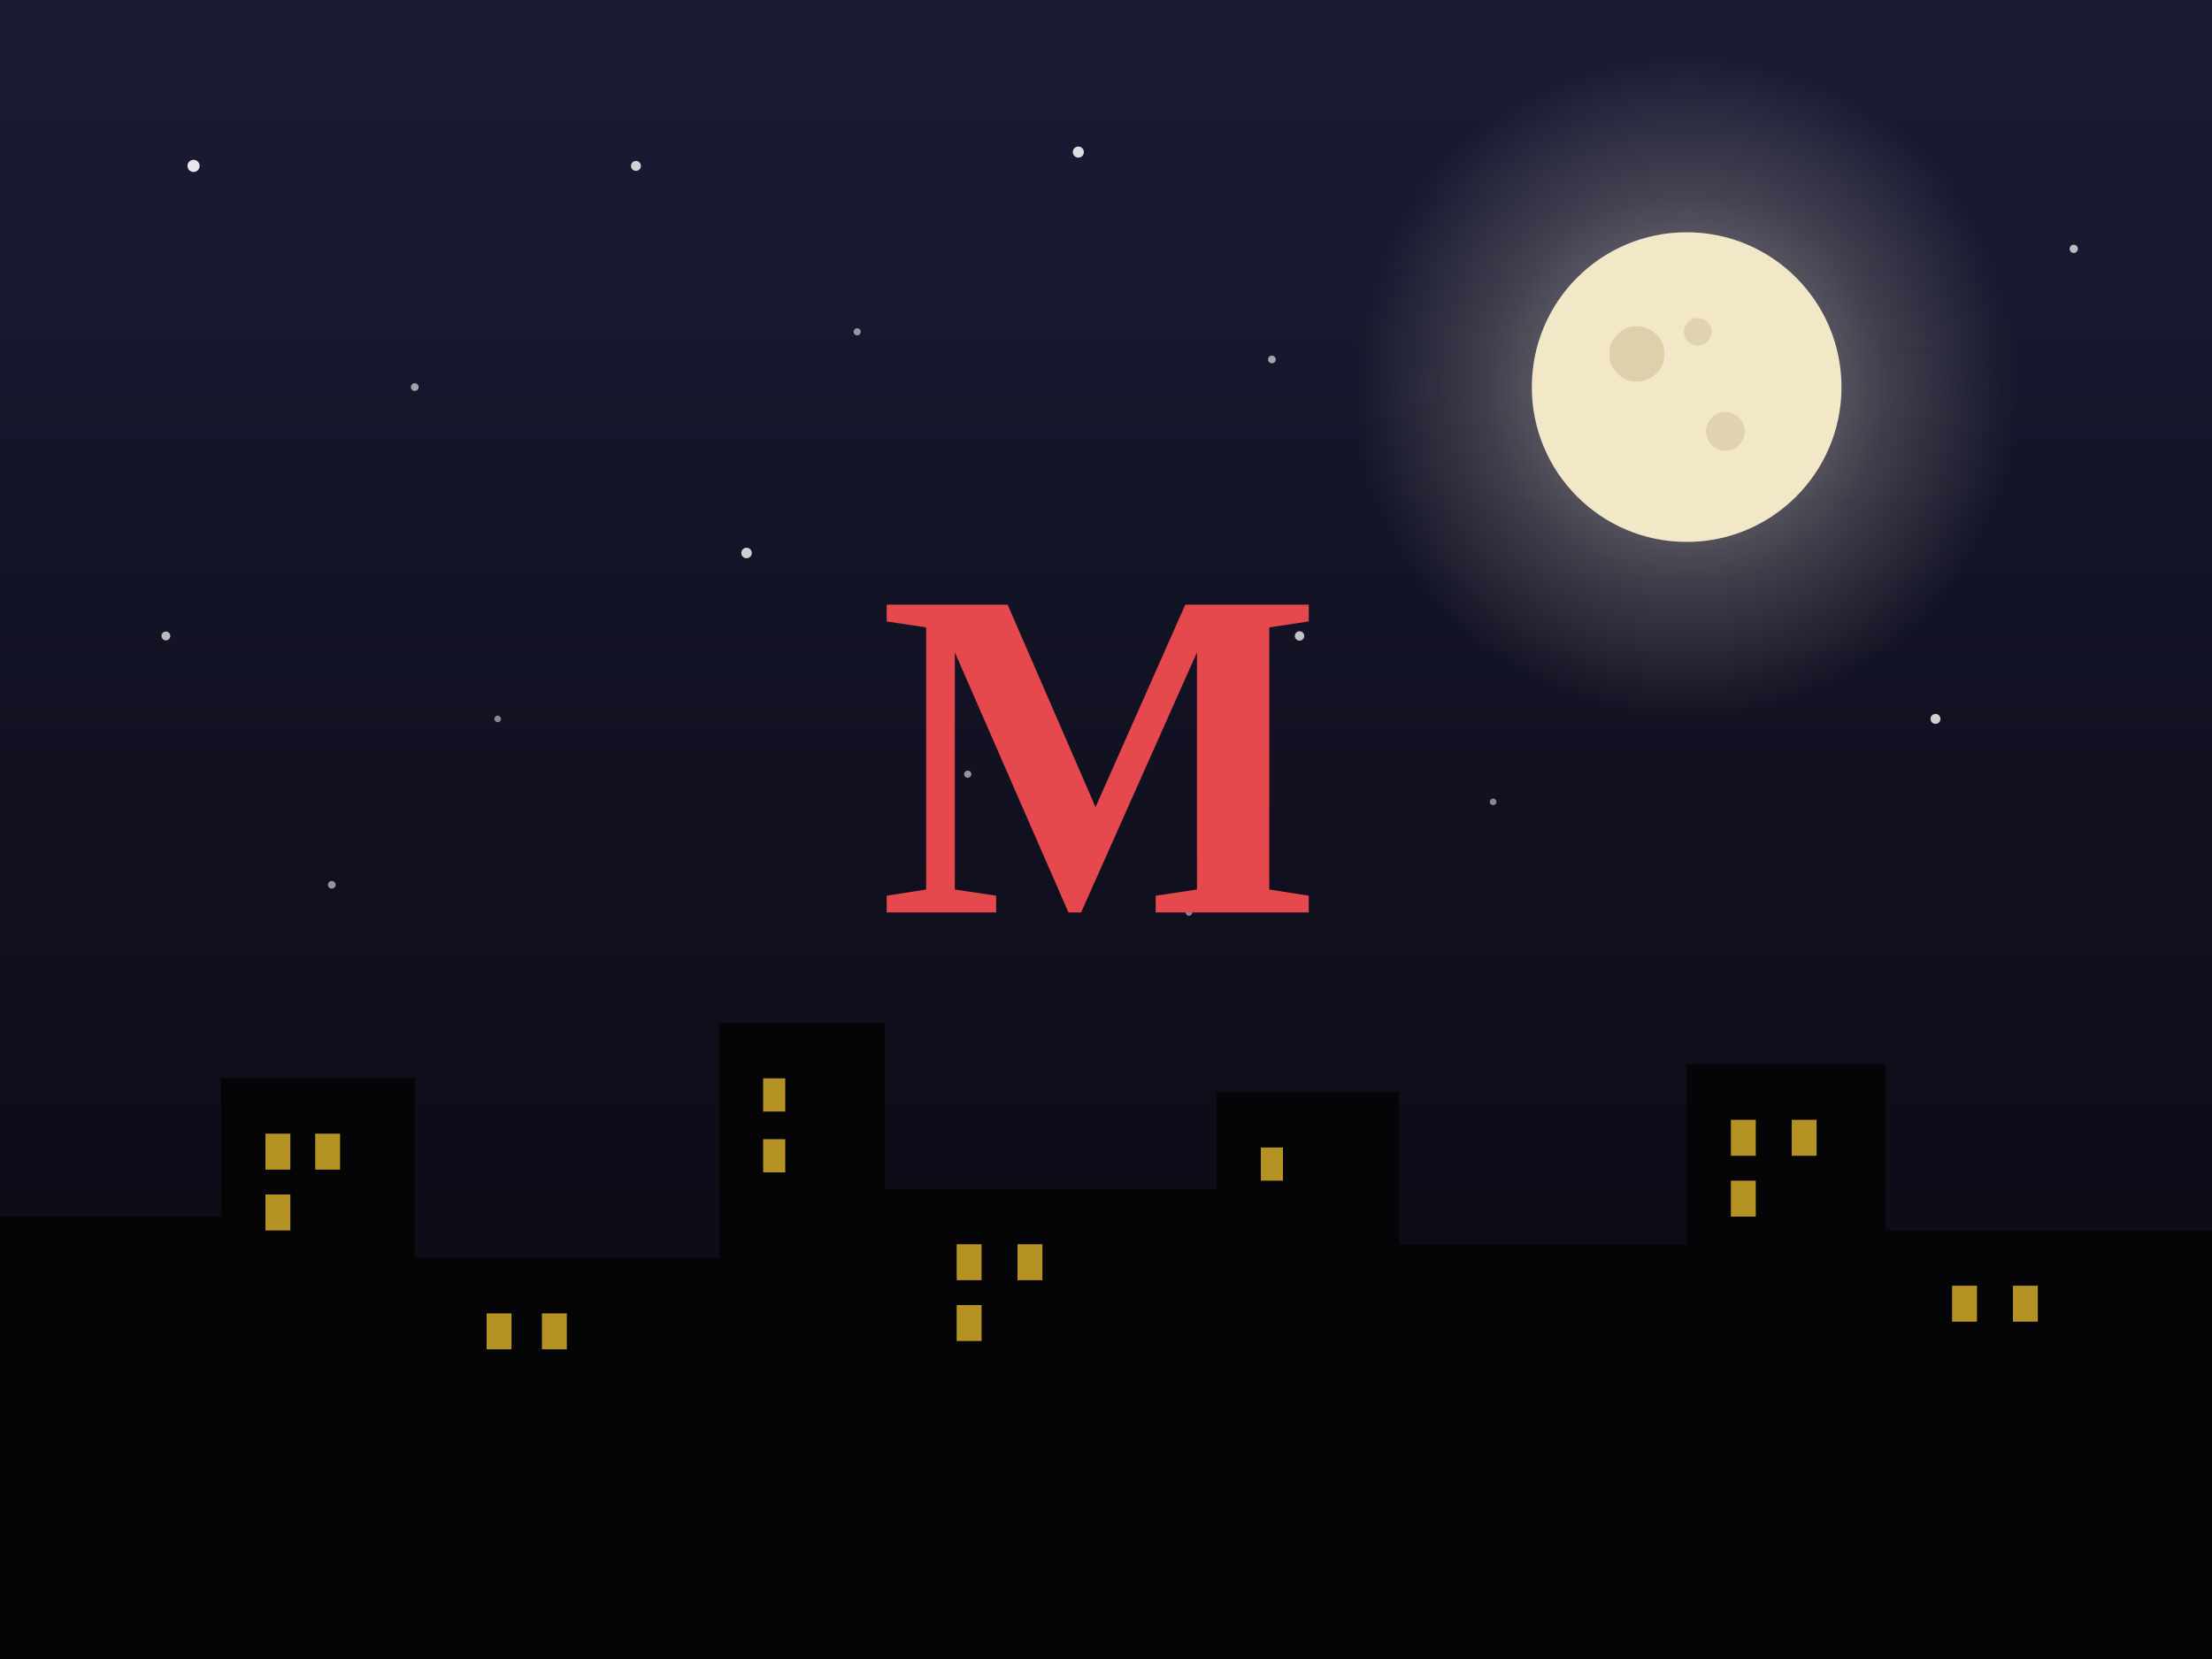
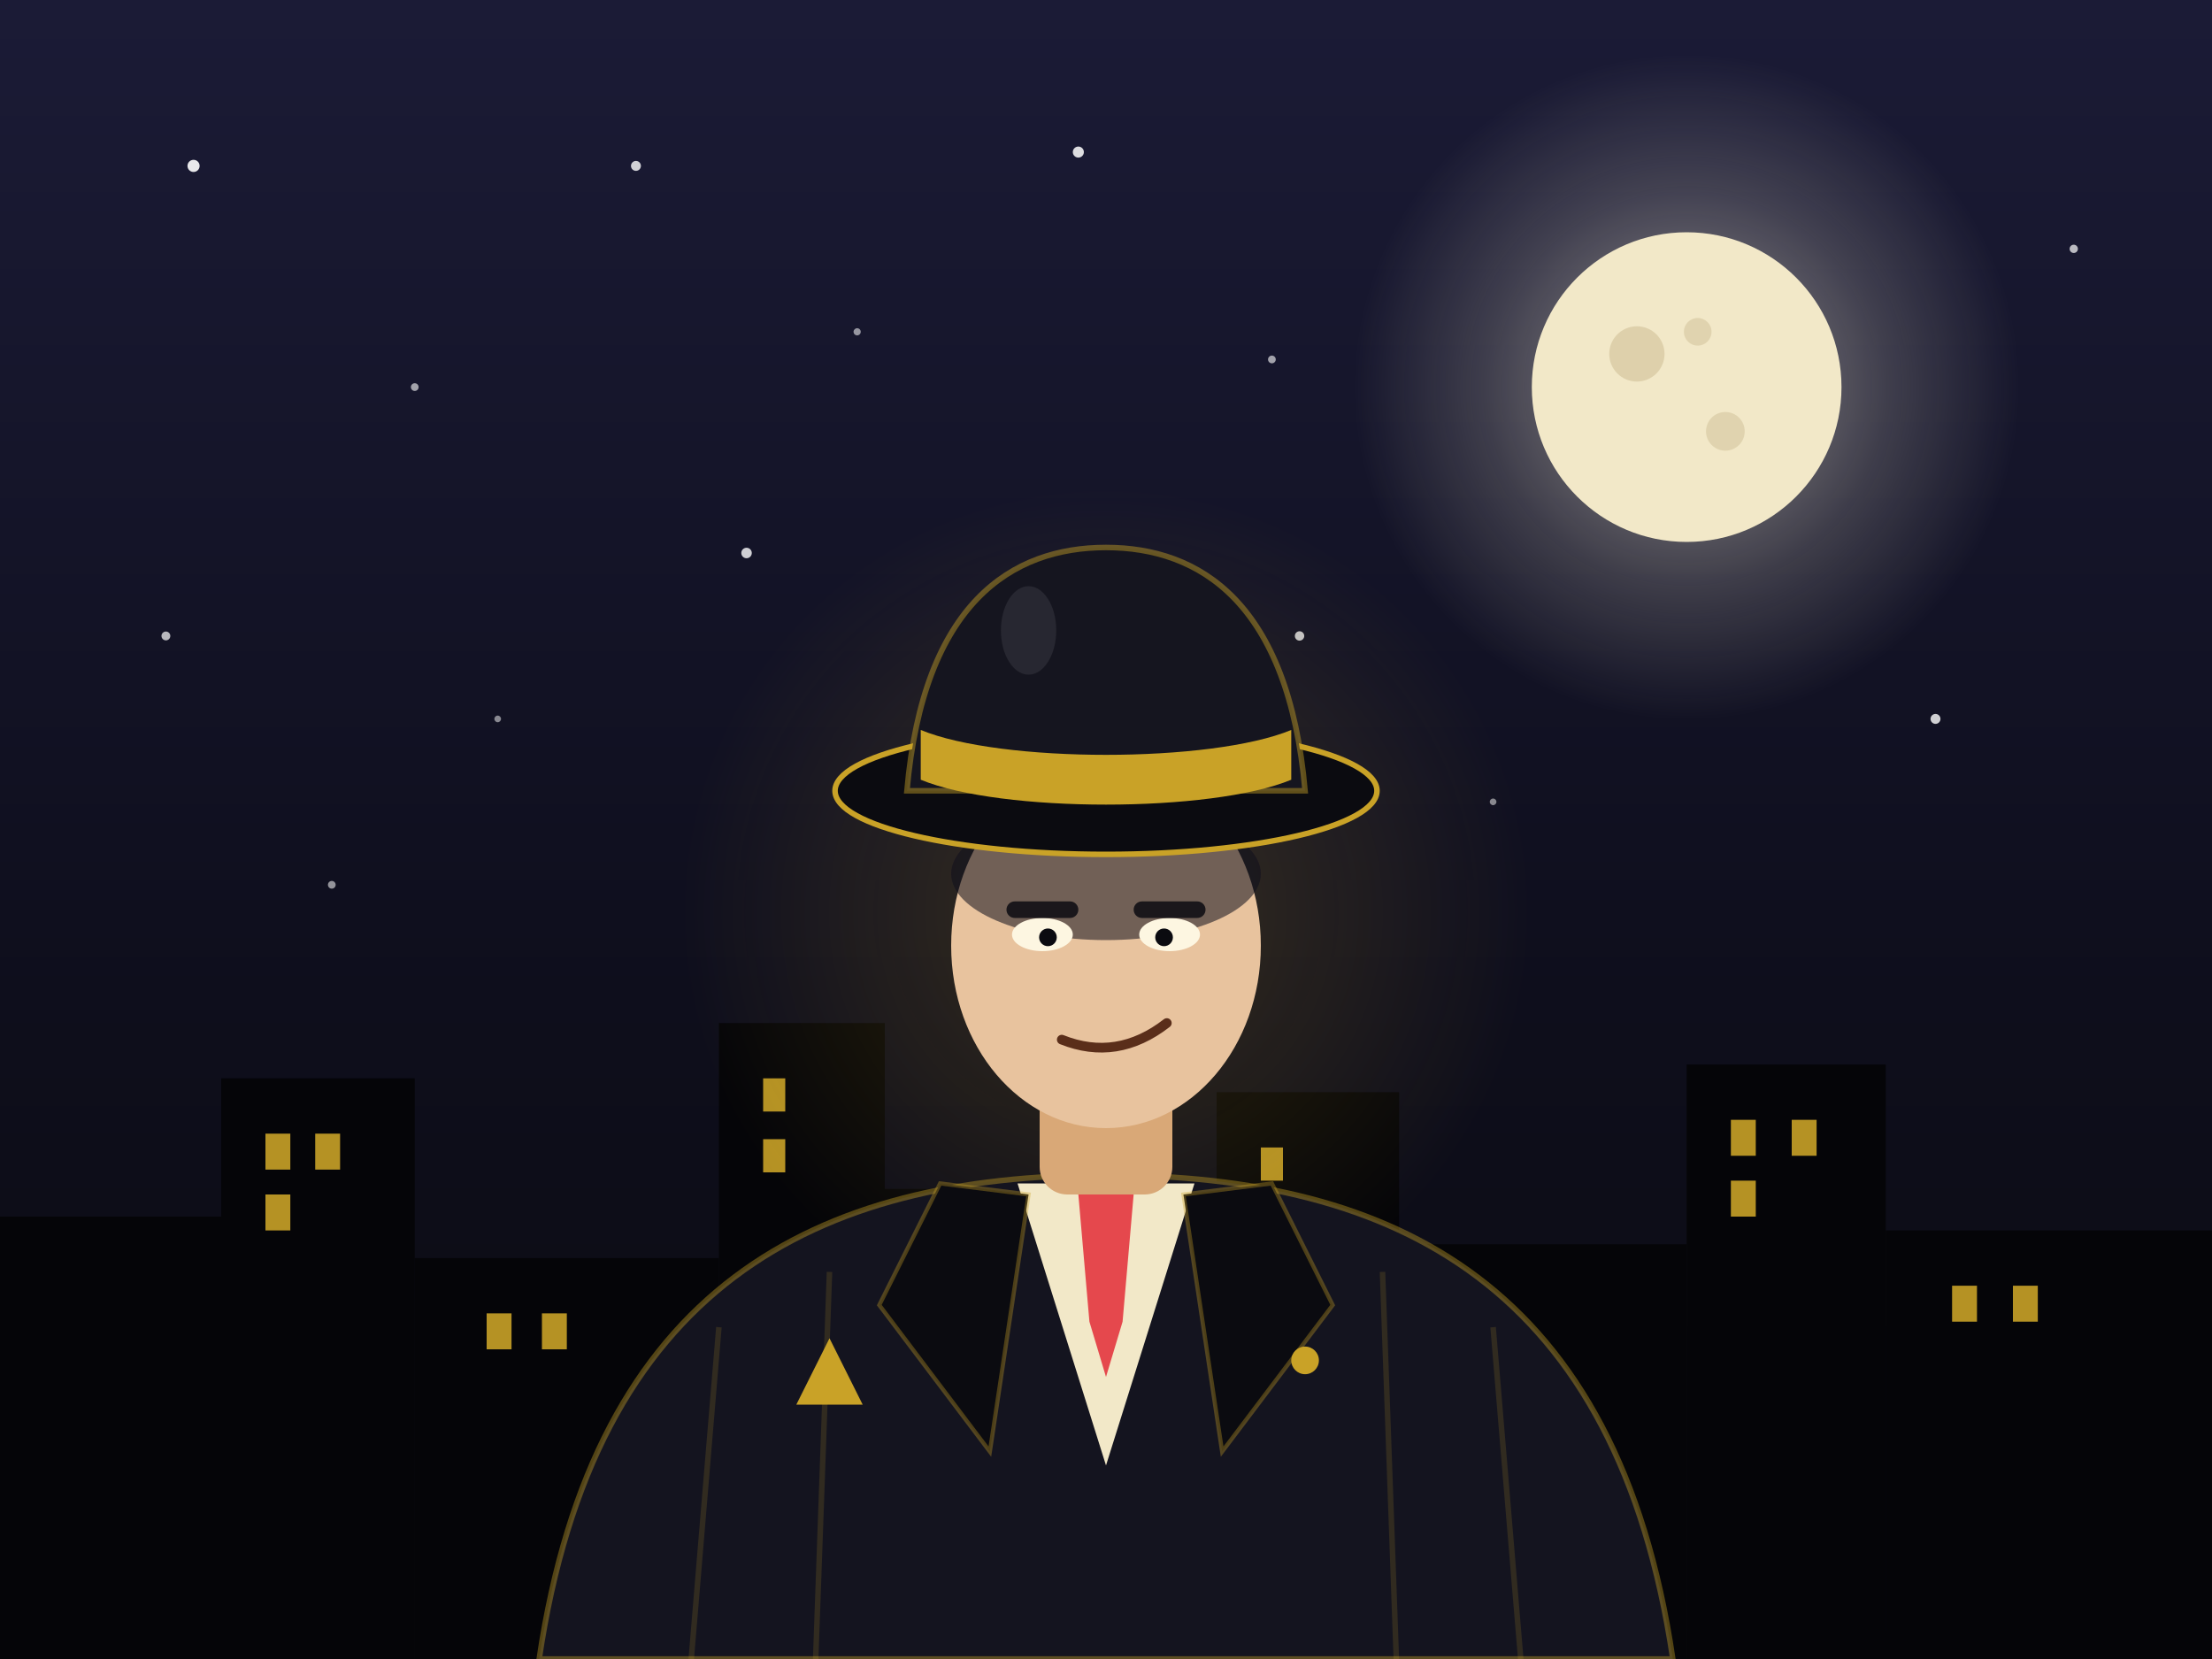
<svg xmlns="http://www.w3.org/2000/svg" viewBox="0 0 800 600">
  <defs>
    <linearGradient id="mafia-sky" x1="0" y1="0" x2="0" y2="1">
      <stop offset="0" stop-color="#1b1b36" />
      <stop offset="0.6" stop-color="#0e0e1c" />
      <stop offset="1" stop-color="#0b0b10" />
    </linearGradient>
    <radialGradient id="mafia-moonglow" cx="0.5" cy="0.5" r="0.5">
      <stop offset="0" stop-color="#fdf6e1" stop-opacity="0.55" />
      <stop offset="0.6" stop-color="#fdf6e1" stop-opacity="0.18" />
      <stop offset="1" stop-color="#fdf6e1" stop-opacity="0" />
+     </radialGradient>
+     <radialGradient id="mafia-halo" cx="0.5" cy="0.5" r="0.5">
+       <stop offset="0" stop-color="#c9a227" stop-opacity="0.22" />
+       <stop offset="1" stop-color="#c9a227" stop-opacity="0" />
    </radialGradient>
  </defs>
  <rect width="800" height="600" fill="url(#mafia-sky)" />
  <g fill="#ffffff">
    <circle cx="70" cy="60" r="2.2" opacity="0.9" />
    <circle cx="150" cy="140" r="1.4" opacity="0.6" />
    <circle cx="230" cy="60" r="1.8" opacity="0.8" />
    <circle cx="310" cy="120" r="1.3" opacity="0.55" />
    <circle cx="390" cy="55" r="2" opacity="0.85" />
    <circle cx="460" cy="130" r="1.4" opacity="0.6" />
    <circle cx="60" cy="230" r="1.6" opacity="0.7" />
    <circle cx="180" cy="260" r="1.2" opacity="0.5" />
    <circle cx="270" cy="200" r="1.9" opacity="0.8" />
    <circle cx="350" cy="280" r="1.3" opacity="0.55" />
    <circle cx="470" cy="230" r="1.7" opacity="0.75" />
    <circle cx="540" cy="290" r="1.2" opacity="0.5" />
    <circle cx="700" cy="260" r="1.8" opacity="0.8" />
    <circle cx="750" cy="90" r="1.5" opacity="0.7" />
    <circle cx="120" cy="320" r="1.4" opacity="0.55" />
    <circle cx="430" cy="330" r="1.2" opacity="0.5" />
  </g>
  <circle cx="610" cy="140" r="120" fill="url(#mafia-moonglow)" />
  <circle cx="610" cy="140" r="56" fill="#f2e8c8" />
  <circle cx="592" cy="128" r="10" fill="#d9cba4" opacity="0.8" />
  <circle cx="624" cy="156" r="7" fill="#d9cba4" opacity="0.7" />
  <circle cx="614" cy="120" r="5" fill="#d9cba4" opacity="0.7" />
  <g fill="#050508">
    <rect x="0" y="440" width="100" height="160" />
    <rect x="80" y="390" width="70" height="210" />
    <rect x="150" y="455" width="110" height="145" />
    <rect x="260" y="370" width="60" height="230" />
    <rect x="320" y="430" width="120" height="170" />
    <rect x="440" y="395" width="66" height="205" />
    <rect x="506" y="450" width="104" height="150" />
    <rect x="610" y="385" width="72" height="215" />
    <rect x="682" y="445" width="118" height="155" />
  </g>
  <g fill="#c9a227" opacity="0.9">
    <rect x="96" y="410" width="9" height="13" />
    <rect x="114" y="410" width="9" height="13" />
    <rect x="96" y="432" width="9" height="13" />
    <rect x="176" y="475" width="9" height="13" />
    <rect x="196" y="475" width="9" height="13" />
    <rect x="276" y="390" width="8" height="12" />
    <rect x="276" y="412" width="8" height="12" />
    <rect x="346" y="450" width="9" height="13" />
    <rect x="368" y="450" width="9" height="13" />
    <rect x="346" y="472" width="9" height="13" />
    <rect x="456" y="415" width="8" height="12" />
    <rect x="626" y="405" width="9" height="13" />
    <rect x="626" y="427" width="9" height="13" />
    <rect x="648" y="405" width="9" height="13" />
    <rect x="706" y="465" width="9" height="13" />
    <rect x="728" y="465" width="9" height="13" />
  </g>
-   <text x="398" y="330" text-anchor="middle" font-family="Georgia, 'Times New Roman', serif" font-size="170" font-weight="bold" letter-spacing="10" fill="#e5484d">M</text>
+   <circle cx="400" cy="330" r="155" fill="url(#mafia-halo)" />
+   <g>
+     <path d="M 195 600 C 215 465, 295 425, 400 425 C 505 425, 585 465, 605 600 Z" fill="#14141f" stroke="#c9a227" stroke-opacity="0.4" stroke-width="2" />
+     <g stroke="#c9a227" stroke-opacity="0.16" stroke-width="2">
+       <line x1="260" y1="480" x2="250" y2="600" />
+       <line x1="300" y1="460" x2="295" y2="600" />
+       <line x1="500" y1="460" x2="505" y2="600" />
+       <line x1="540" y1="480" x2="550" y2="600" />
+     </g>
+     <polygon points="368,428 432,428 400,530" fill="#f2e8c8" />
+     <polygon points="390,432 410,432 406,478 400,498 394,478" fill="#e5484d" />
+     <polygon points="340,428 372,432 358,525 318,472" fill="#0b0b10" stroke="#c9a227" stroke-opacity="0.35" stroke-width="1.5" />
+     <polygon points="460,428 428,432 442,525 482,472" fill="#0b0b10" stroke="#c9a227" stroke-opacity="0.35" stroke-width="1.5" />
+     <polygon points="288,508 312,508 300,484" fill="#c9a227" />
+     <circle cx="472" cy="492" r="5" fill="#c9a227" />
+     <rect x="376" y="388" width="48" height="44" rx="10" fill="#d9a877" />
+     <ellipse cx="400" cy="342" rx="56" ry="66" fill="#e8c39e" />
+     <ellipse cx="400" cy="316" rx="56" ry="24" fill="#0e0e1c" opacity="0.55" />
+     <ellipse cx="377" cy="338" rx="11" ry="6" fill="#fdf6e1" />
+     <ellipse cx="423" cy="338" rx="11" ry="6" fill="#fdf6e1" />
+     <circle cx="379" cy="339" r="3.2" fill="#0b0b10" />
+     <circle cx="421" cy="339" r="3.2" fill="#0b0b10" />
+     <rect x="364" y="326" width="26" height="6" rx="3" fill="#0b0b10" opacity="0.85" />
+     <rect x="410" y="326" width="26" height="6" rx="3" fill="#0b0b10" opacity="0.85" />
+     <path d="M 384 376 Q 404 384 422 370" stroke="#5a2e1a" stroke-width="3.5" fill="none" stroke-linecap="round" />
+     <ellipse cx="400" cy="286" rx="98" ry="23" fill="#0b0b10" stroke="#c9a227" stroke-width="2" />
+     <path d="M 328 286 C 334 218, 366 198, 400 198 C 434 198, 466 218, 472 286 Z" fill="#15151f" stroke="#c9a227" stroke-opacity="0.45" stroke-width="2" />
+     <path d="M 333 264 C 362 276, 438 276, 467 264 L 467 282 C 438 294, 362 294, 333 282 Z" fill="#c9a227" />
+     <ellipse cx="372" cy="228" rx="10" ry="16" fill="#ffffff" opacity="0.08" />
+   </g>
</svg>
